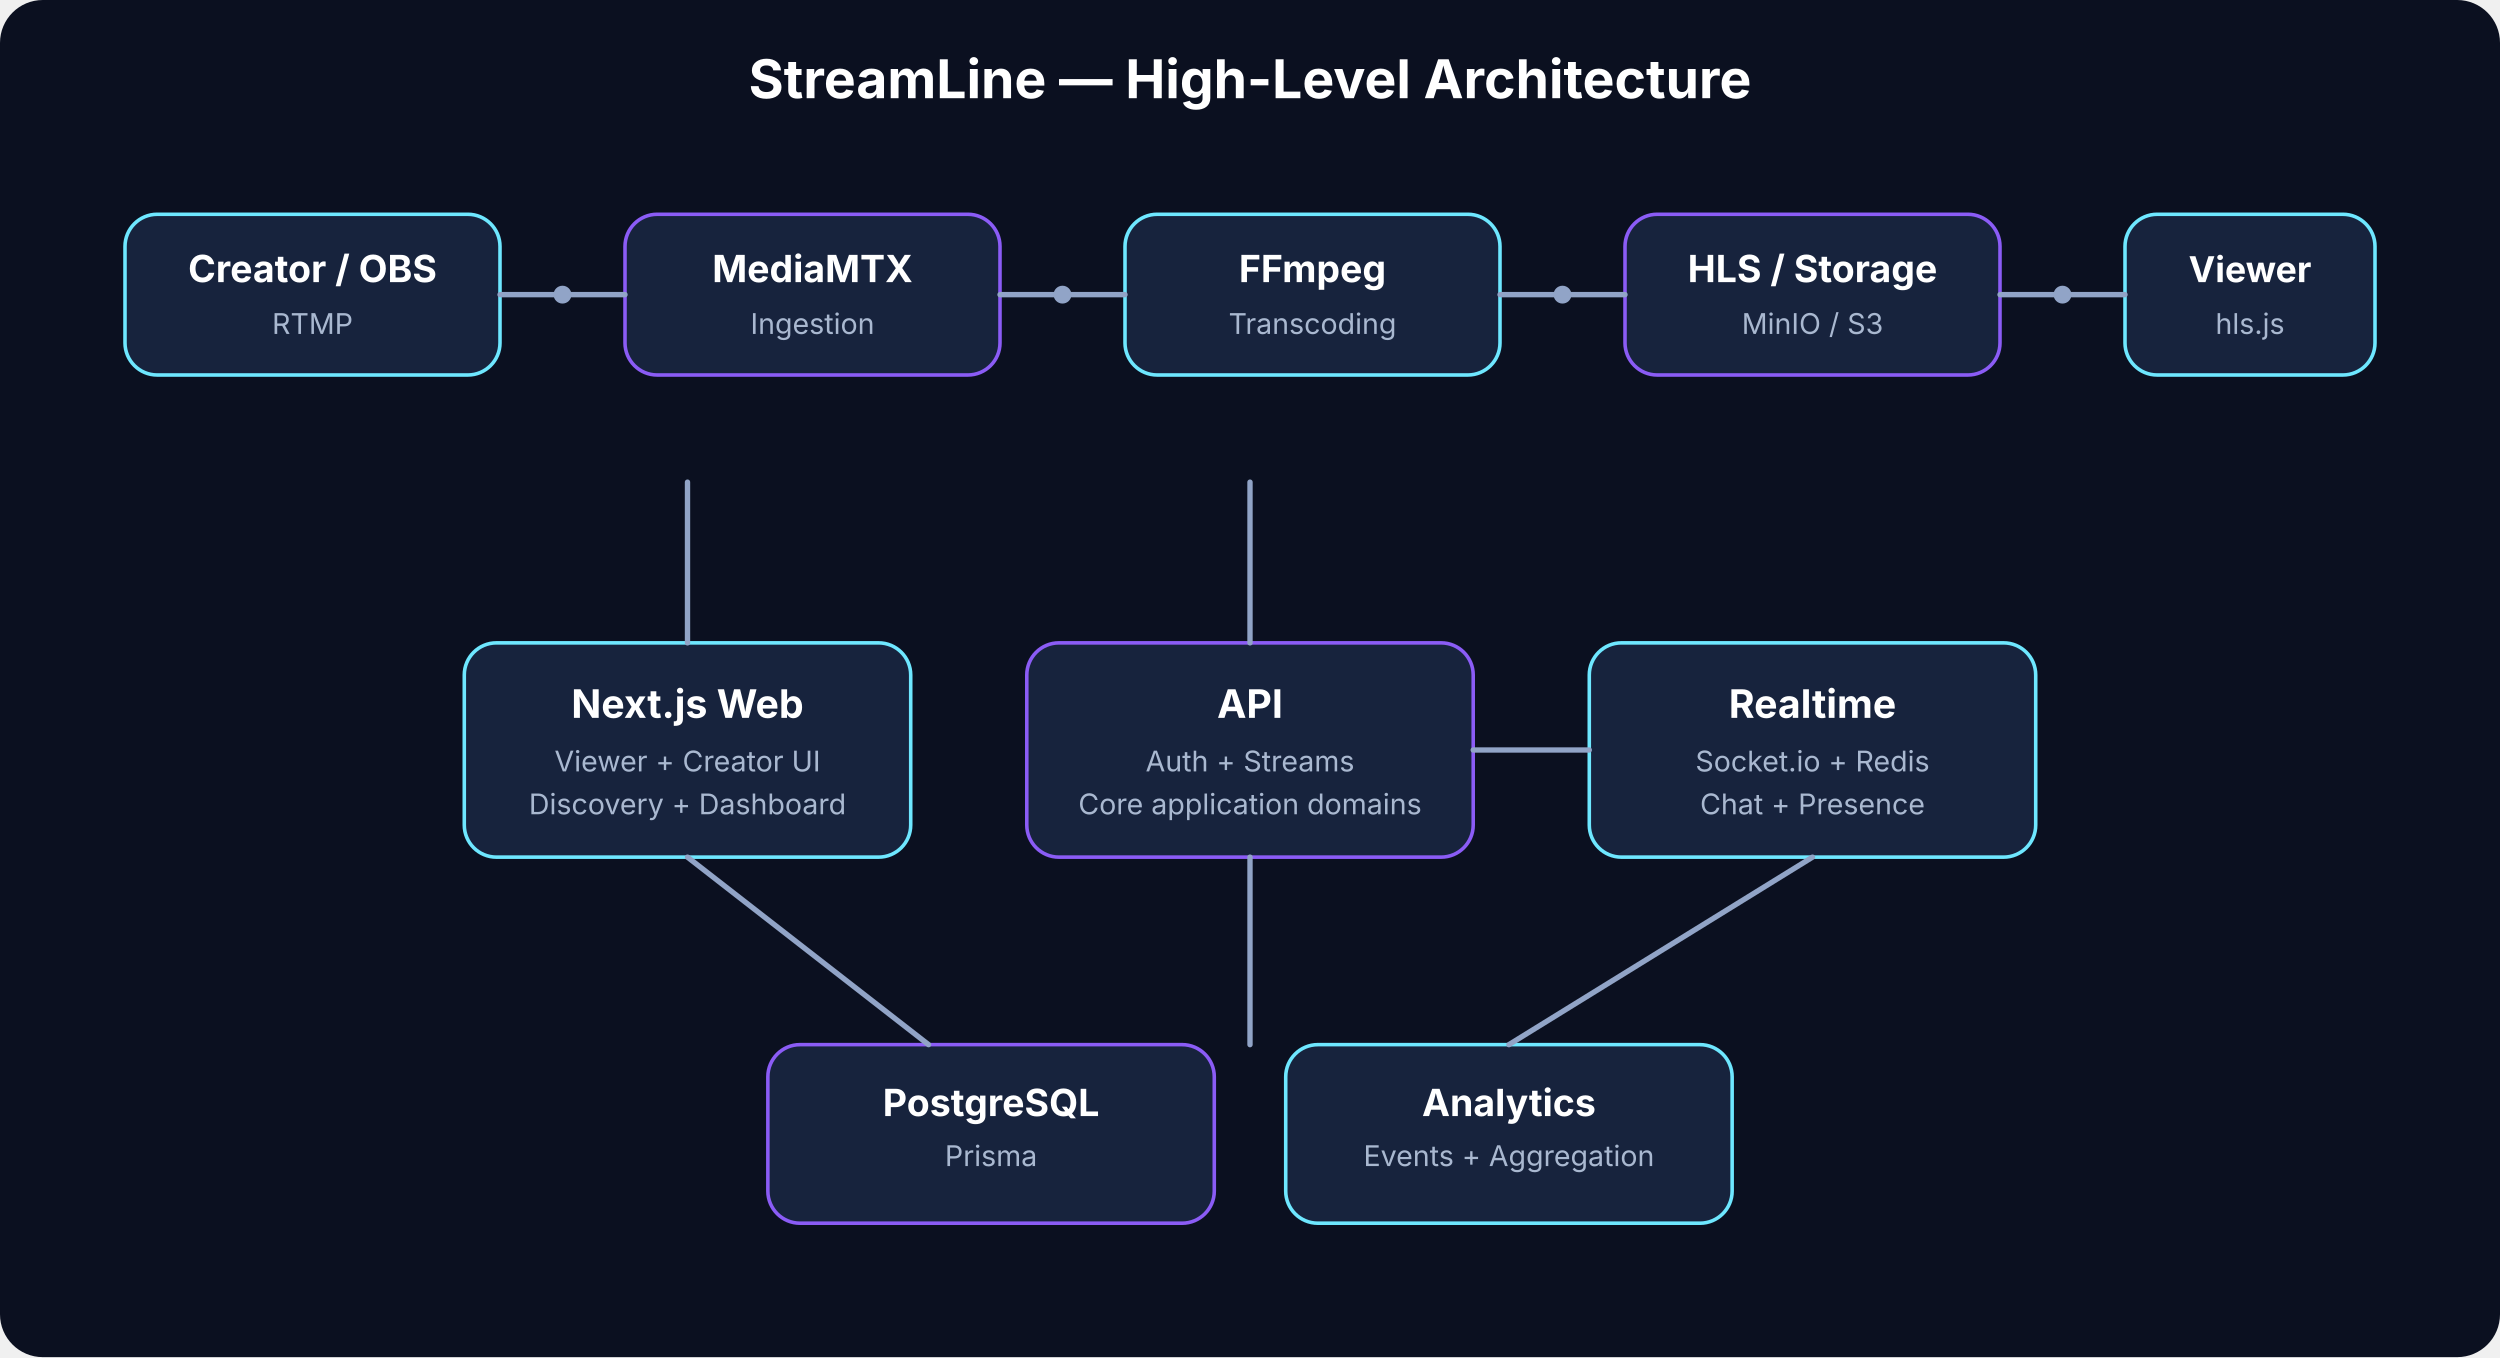
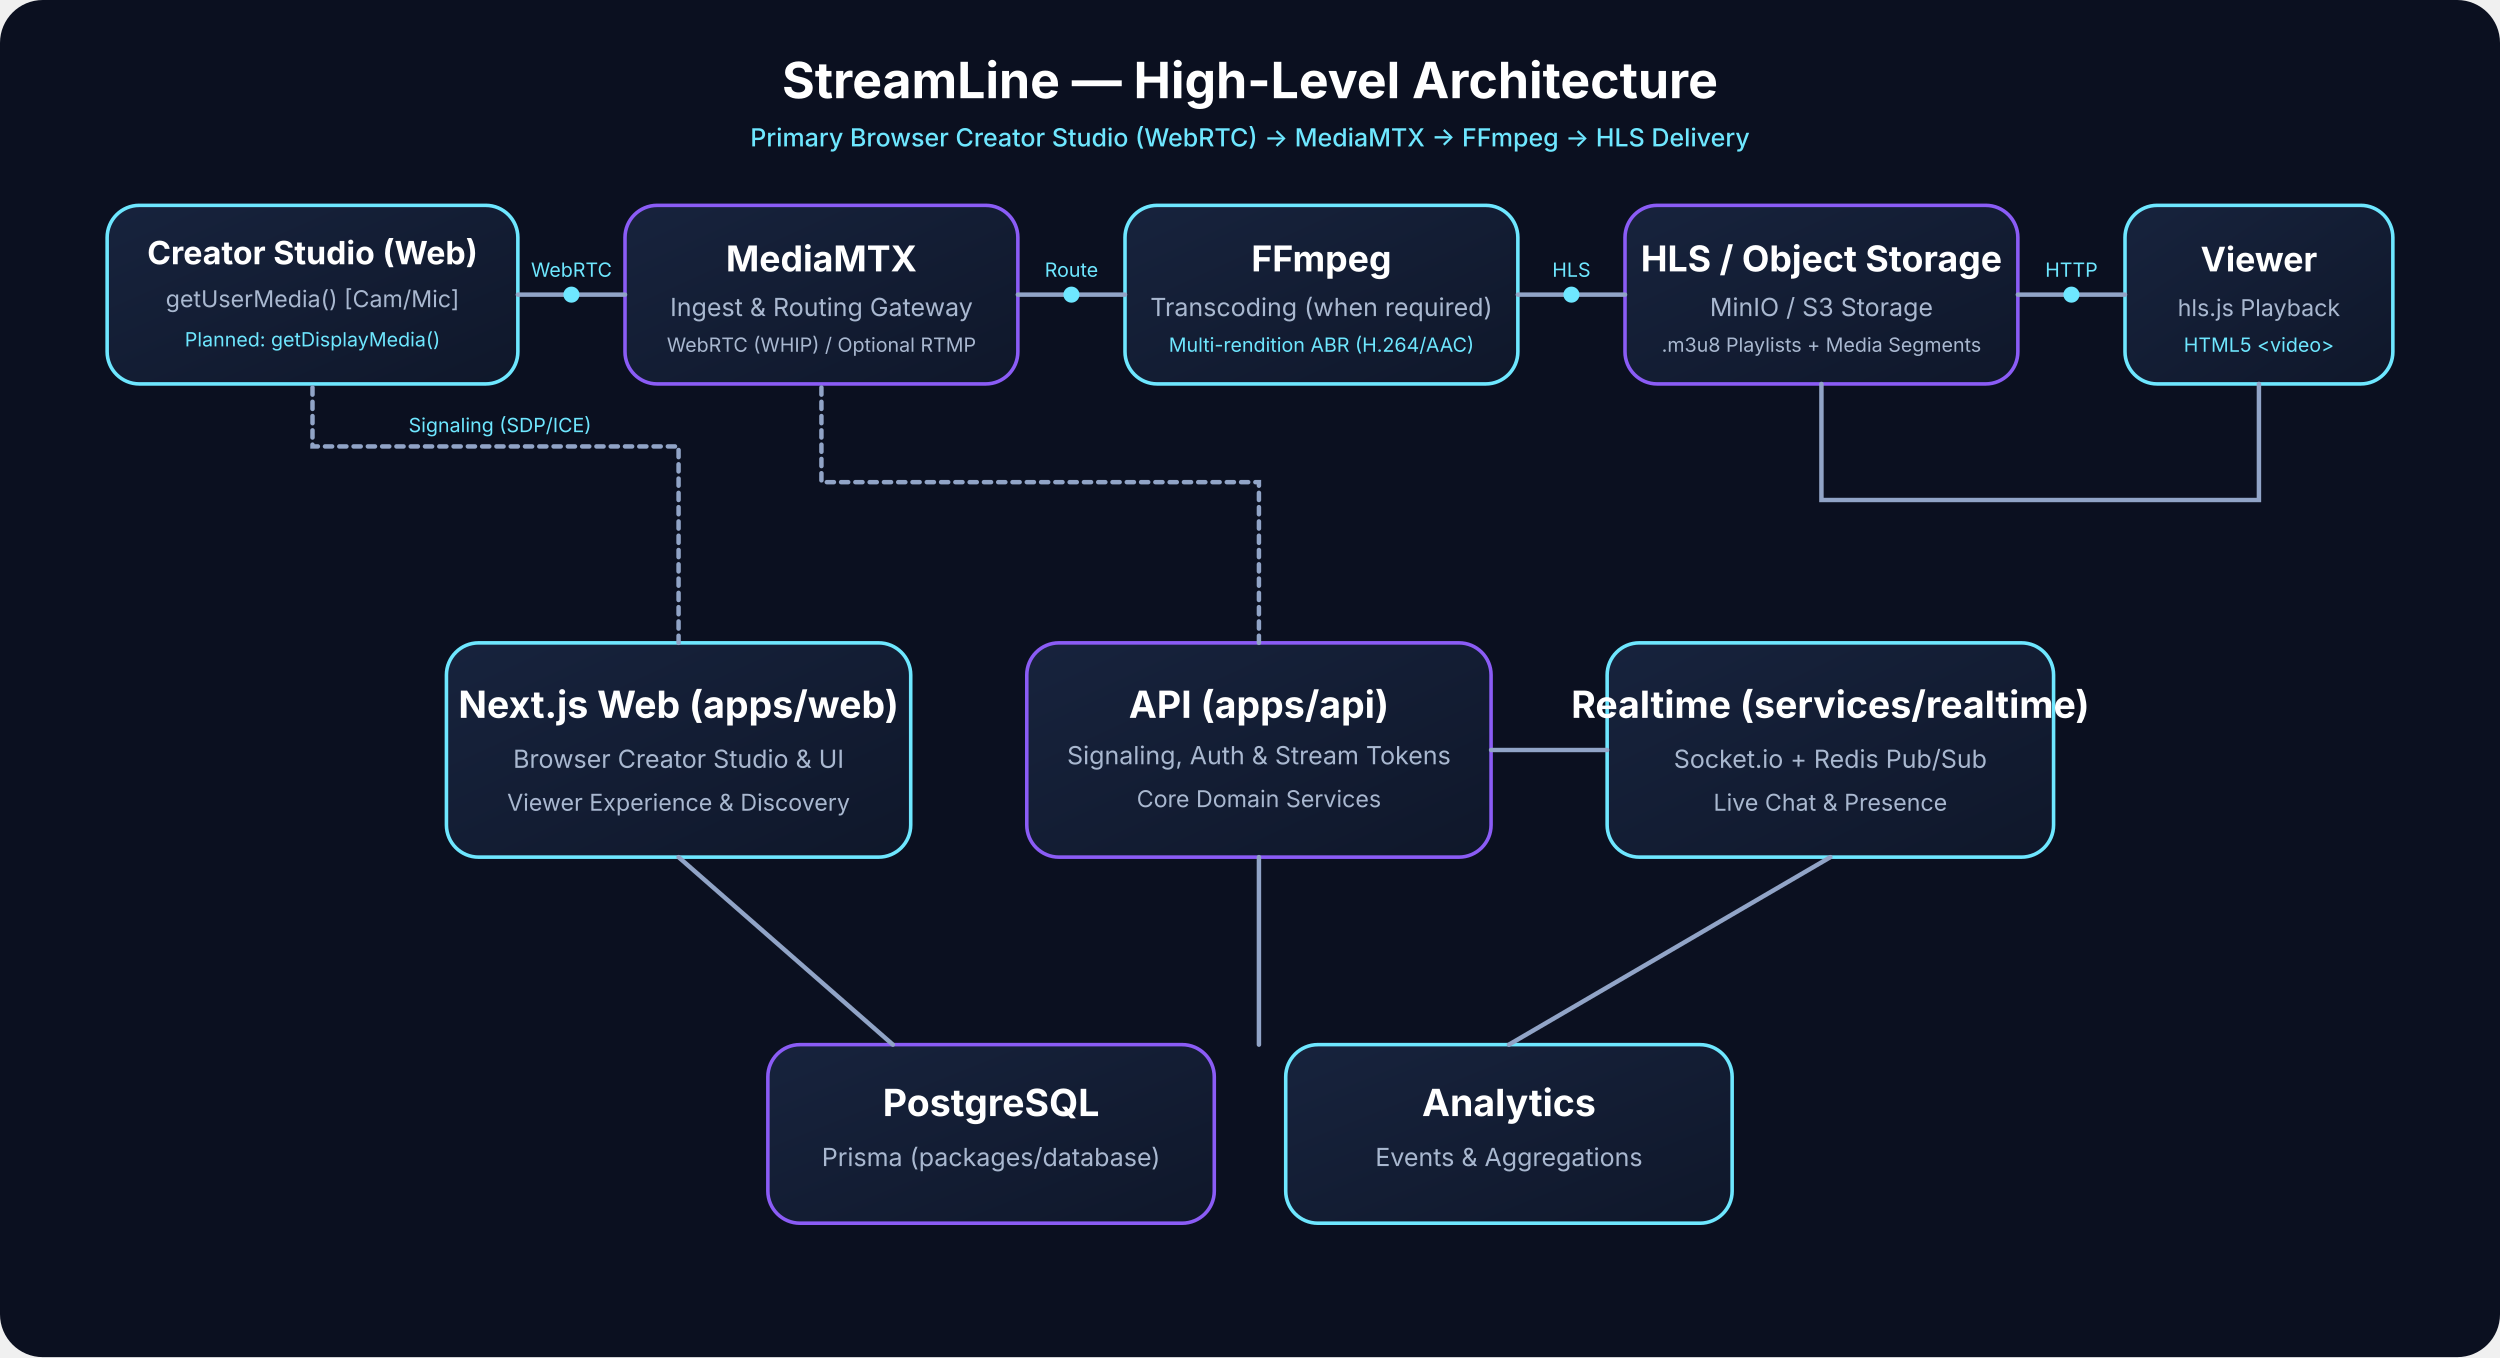
<svg xmlns="http://www.w3.org/2000/svg" width="1400" height="760" viewBox="0 0 1400 760">
+   <defs>
+     <linearGradient id="cardGrad" x1="0%" y1="0%" x2="100%" y2="100%">
+       <stop offset="0%" stop-color="#17233d" />
+       <stop offset="100%" stop-color="#0f172a" />
+     </linearGradient>
+   </defs>
  <rect width="1400" height="760" rx="24" fill="#0b1020" />
-   <text x="700" y="55" text-anchor="middle" font-family="Inter,Segoe UI,Arial,sans-serif" font-size="30" font-weight="700" fill="#fff">StreamLine — High-Level Architecture</text>
+   <text x="700" y="55" text-anchor="middle" font-family="Inter,Segoe UI,Arial,sans-serif" font-size="28" font-weight="700" fill="#ffffff">StreamLine — High-Level Architecture</text>
+   <text x="700" y="82" text-anchor="middle" font-family="Inter,Segoe UI,Arial,sans-serif" font-size="14" font-weight="500" fill="#6ee7ff">Primary Browser Creator Studio (WebRTC) → MediaMTX → FFmpeg → HLS Delivery</text>
  <g font-family="Inter,Segoe UI,Arial,sans-serif" text-anchor="middle">
-     <rect x="70" y="120" width="210" height="90" rx="18" fill="#17233d" stroke="#6ee7ff" stroke-width="2" />
-     <text x="175" y="158" font-size="21" font-weight="700" fill="#fff">Creator / OBS</text>
-     <text x="175" y="187" font-size="16" fill="#a9b8d0">RTMP</text>
-     <rect x="350" y="120" width="210" height="90" rx="18" fill="#17233d" stroke="#8b5cf6" stroke-width="2" />
-     <text x="455" y="158" font-size="21" font-weight="700" fill="#fff">MediaMTX</text>
-     <text x="455" y="187" font-size="16" fill="#a9b8d0">Ingestion</text>
-     <rect x="630" y="120" width="210" height="90" rx="18" fill="#17233d" stroke="#6ee7ff" stroke-width="2" />
-     <text x="735" y="158" font-size="21" font-weight="700" fill="#fff">FFmpeg</text>
-     <text x="735" y="187" font-size="16" fill="#a9b8d0">Transcoding</text>
-     <rect x="910" y="120" width="210" height="90" rx="18" fill="#17233d" stroke="#8b5cf6" stroke-width="2" />
-     <text x="1015" y="158" font-size="21" font-weight="700" fill="#fff">HLS / Storage</text>
-     <text x="1015" y="187" font-size="16" fill="#a9b8d0">MinIO / S3</text>
-     <rect x="1190" y="120" width="140" height="90" rx="18" fill="#17233d" stroke="#6ee7ff" stroke-width="2" />
-     <text x="1260" y="158" font-size="20" font-weight="700" fill="#fff">Viewer</text>
-     <text x="1260" y="187" font-size="16" fill="#a9b8d0">hls.js</text>
-     <rect x="260" y="360" width="250" height="120" rx="18" fill="#17233d" stroke="#6ee7ff" stroke-width="2" />
-     <text x="385" y="402" font-size="22" font-weight="700" fill="#fff">Next.js Web</text>
-     <text x="385" y="432" font-size="16" fill="#a9b8d0">Viewer + Creator UI</text>
-     <text x="385" y="456" font-size="16" fill="#a9b8d0">Discovery + Dashboard</text>
-     <rect x="575" y="360" width="250" height="120" rx="18" fill="#17233d" stroke="#8b5cf6" stroke-width="2" />
-     <text x="700" y="402" font-size="22" font-weight="700" fill="#fff">API</text>
-     <text x="700" y="432" font-size="16" fill="#a9b8d0">Auth + Streams</text>
-     <text x="700" y="456" font-size="16" fill="#a9b8d0">Core application domains</text>
-     <rect x="890" y="360" width="250" height="120" rx="18" fill="#17233d" stroke="#6ee7ff" stroke-width="2" />
-     <text x="1015" y="402" font-size="22" font-weight="700" fill="#fff">Realtime</text>
-     <text x="1015" y="432" font-size="16" fill="#a9b8d0">Socket.io + Redis</text>
-     <text x="1015" y="456" font-size="16" fill="#a9b8d0">Chat + Presence</text>
-     <rect x="430" y="585" width="250" height="100" rx="18" fill="#17233d" stroke="#8b5cf6" stroke-width="2" />
-     <text x="555" y="625" font-size="21" font-weight="700" fill="#fff">PostgreSQL</text>
-     <text x="555" y="653" font-size="16" fill="#a9b8d0">Prisma</text>
-     <rect x="720" y="585" width="250" height="100" rx="18" fill="#17233d" stroke="#6ee7ff" stroke-width="2" />
-     <text x="845" y="625" font-size="21" font-weight="700" fill="#fff">Analytics</text>
-     <text x="845" y="653" font-size="16" fill="#a9b8d0">Events + Aggregation</text>
+     <rect x="60" y="115" width="230" height="100" rx="18" fill="url(#cardGrad)" stroke="#6ee7ff" stroke-width="2" />
+     <text x="175" y="148" font-size="18" font-weight="700" fill="#ffffff">Creator Studio (Web)</text>
+     <text x="175" y="172" font-size="13" fill="#a9b8d0">getUserMedia() [Cam/Mic]</text>
+     <text x="175" y="194" font-size="11" fill="#6ee7ff">Planned: getDisplayMedia()</text>
+     <rect x="350" y="115" width="220" height="100" rx="18" fill="url(#cardGrad)" stroke="#8b5cf6" stroke-width="2" />
+     <text x="460" y="152" font-size="20" font-weight="700" fill="#ffffff">MediaMTX</text>
+     <text x="460" y="177" font-size="14" fill="#a9b8d0">Ingest &amp; Routing Gateway</text>
+     <text x="460" y="197" font-size="11" fill="#a9b8d0">WebRTC (WHIP) / Optional RTMP</text>
+     <rect x="630" y="115" width="220" height="100" rx="18" fill="url(#cardGrad)" stroke="#6ee7ff" stroke-width="2" />
+     <text x="740" y="152" font-size="20" font-weight="700" fill="#ffffff">FFmpeg</text>
+     <text x="740" y="177" font-size="14" fill="#a9b8d0">Transcoding (when required)</text>
+     <text x="740" y="197" font-size="11" fill="#6ee7ff">Multi-rendition ABR (H.264/AAC)</text>
+     <rect x="910" y="115" width="220" height="100" rx="18" fill="url(#cardGrad)" stroke="#8b5cf6" stroke-width="2" />
+     <text x="1020" y="152" font-size="20" font-weight="700" fill="#ffffff">HLS / Object Storage</text>
+     <text x="1020" y="177" font-size="14" fill="#a9b8d0">MinIO / S3 Storage</text>
+     <text x="1020" y="197" font-size="11" fill="#a9b8d0">.m3u8 Playlists + Media Segments</text>
+     <rect x="1190" y="115" width="150" height="100" rx="18" fill="url(#cardGrad)" stroke="#6ee7ff" stroke-width="2" />
+     <text x="1265" y="152" font-size="19" font-weight="700" fill="#ffffff">Viewer</text>
+     <text x="1265" y="177" font-size="13" fill="#a9b8d0">hls.js Playback</text>
+     <text x="1265" y="197" font-size="11" fill="#6ee7ff">HTML5 &lt;video&gt;</text>
+     <rect x="250" y="360" width="260" height="120" rx="18" fill="url(#cardGrad)" stroke="#6ee7ff" stroke-width="2" />
+     <text x="380" y="402" font-size="21" font-weight="700" fill="#ffffff">Next.js Web (apps/web)</text>
+     <text x="380" y="430" font-size="14" fill="#a9b8d0">Browser Creator Studio &amp; UI</text>
+     <text x="380" y="454" font-size="13" fill="#a9b8d0">Viewer Experience &amp; Discovery</text>
+     <rect x="575" y="360" width="260" height="120" rx="18" fill="url(#cardGrad)" stroke="#8b5cf6" stroke-width="2" />
+     <text x="705" y="402" font-size="21" font-weight="700" fill="#ffffff">API (apps/api)</text>
+     <text x="705" y="428" font-size="14" fill="#a9b8d0">Signaling, Auth &amp; Stream Tokens</text>
+     <text x="705" y="452" font-size="13" fill="#a9b8d0">Core Domain Services</text>
+     <rect x="900" y="360" width="250" height="120" rx="18" fill="url(#cardGrad)" stroke="#6ee7ff" stroke-width="2" />
+     <text x="1025" y="402" font-size="21" font-weight="700" fill="#ffffff">Realtime (services/realtime)</text>
+     <text x="1025" y="430" font-size="14" fill="#a9b8d0">Socket.io + Redis Pub/Sub</text>
+     <text x="1025" y="454" font-size="13" fill="#a9b8d0">Live Chat &amp; Presence</text>
+     <rect x="430" y="585" width="250" height="100" rx="18" fill="url(#cardGrad)" stroke="#8b5cf6" stroke-width="2" />
+     <text x="555" y="625" font-size="21" font-weight="700" fill="#ffffff">PostgreSQL</text>
+     <text x="555" y="653" font-size="14" fill="#a9b8d0">Prisma (packages/database)</text>
+     <rect x="720" y="585" width="250" height="100" rx="18" fill="url(#cardGrad)" stroke="#6ee7ff" stroke-width="2" />
+     <text x="845" y="625" font-size="21" font-weight="700" fill="#ffffff">Analytics</text>
+     <text x="845" y="653" font-size="14" fill="#a9b8d0">Events &amp; Aggregations</text>
  </g>
-   <g stroke="#91a4c7" stroke-width="3" fill="none" stroke-linecap="round">
-     <path d="M280 165H350" />
-     <path d="M560 165H630" />
-     <path d="M840 165H910" />
-     <path d="M1120 165H1190" />
-     <path d="M385 360V270" />
-     <path d="M700 360V270" />
-     <path d="M700 480V585" />
-     <path d="M385 480L520 585" />
-     <path d="M1015 480L845 585" />
-     <path d="M890 420H825" />
+   <g stroke="#91a4c7" stroke-width="2.5" fill="none" stroke-linecap="round">
+     <path d="M290 165H350" />
+     <path d="M570 165H630" />
+     <path d="M850 165H910" />
+     <path d="M1130 165H1190" />
+     <path d="M380 360V250H175V215" stroke-dasharray="4,4" />
+     <path d="M705 360V270H460V215" stroke-dasharray="4,4" />
+     <path d="M1020 215V280H1265V215" />
+     <path d="M705 480V585" />
+     <path d="M380 480L500 585" />
+     <path d="M1025 480L845 585" />
+     <path d="M900 420H835" />
  </g>
-   <g fill="#91a4c7">
-     <circle cx="315" cy="165" r="5" />
-     <circle cx="595" cy="165" r="5" />
-     <circle cx="875" cy="165" r="5" />
-     <circle cx="1155" cy="165" r="5" />
+   <g fill="#6ee7ff">
+     <circle cx="320" cy="165" r="4.5" />
+     <circle cx="600" cy="165" r="4.5" />
+     <circle cx="880" cy="165" r="4.5" />
+     <circle cx="1160" cy="165" r="4.5" />
+   </g>
+   <g font-family="Inter,Segoe UI,Arial,sans-serif" font-size="11" fill="#6ee7ff" text-anchor="middle">
+     <text x="320" y="155">WebRTC</text>
+     <text x="600" y="155">Route</text>
+     <text x="880" y="155">HLS</text>
+     <text x="1160" y="155">HTTP</text>
+     <text x="280" y="242">Signaling (SDP/ICE)</text>
  </g>
</svg>
